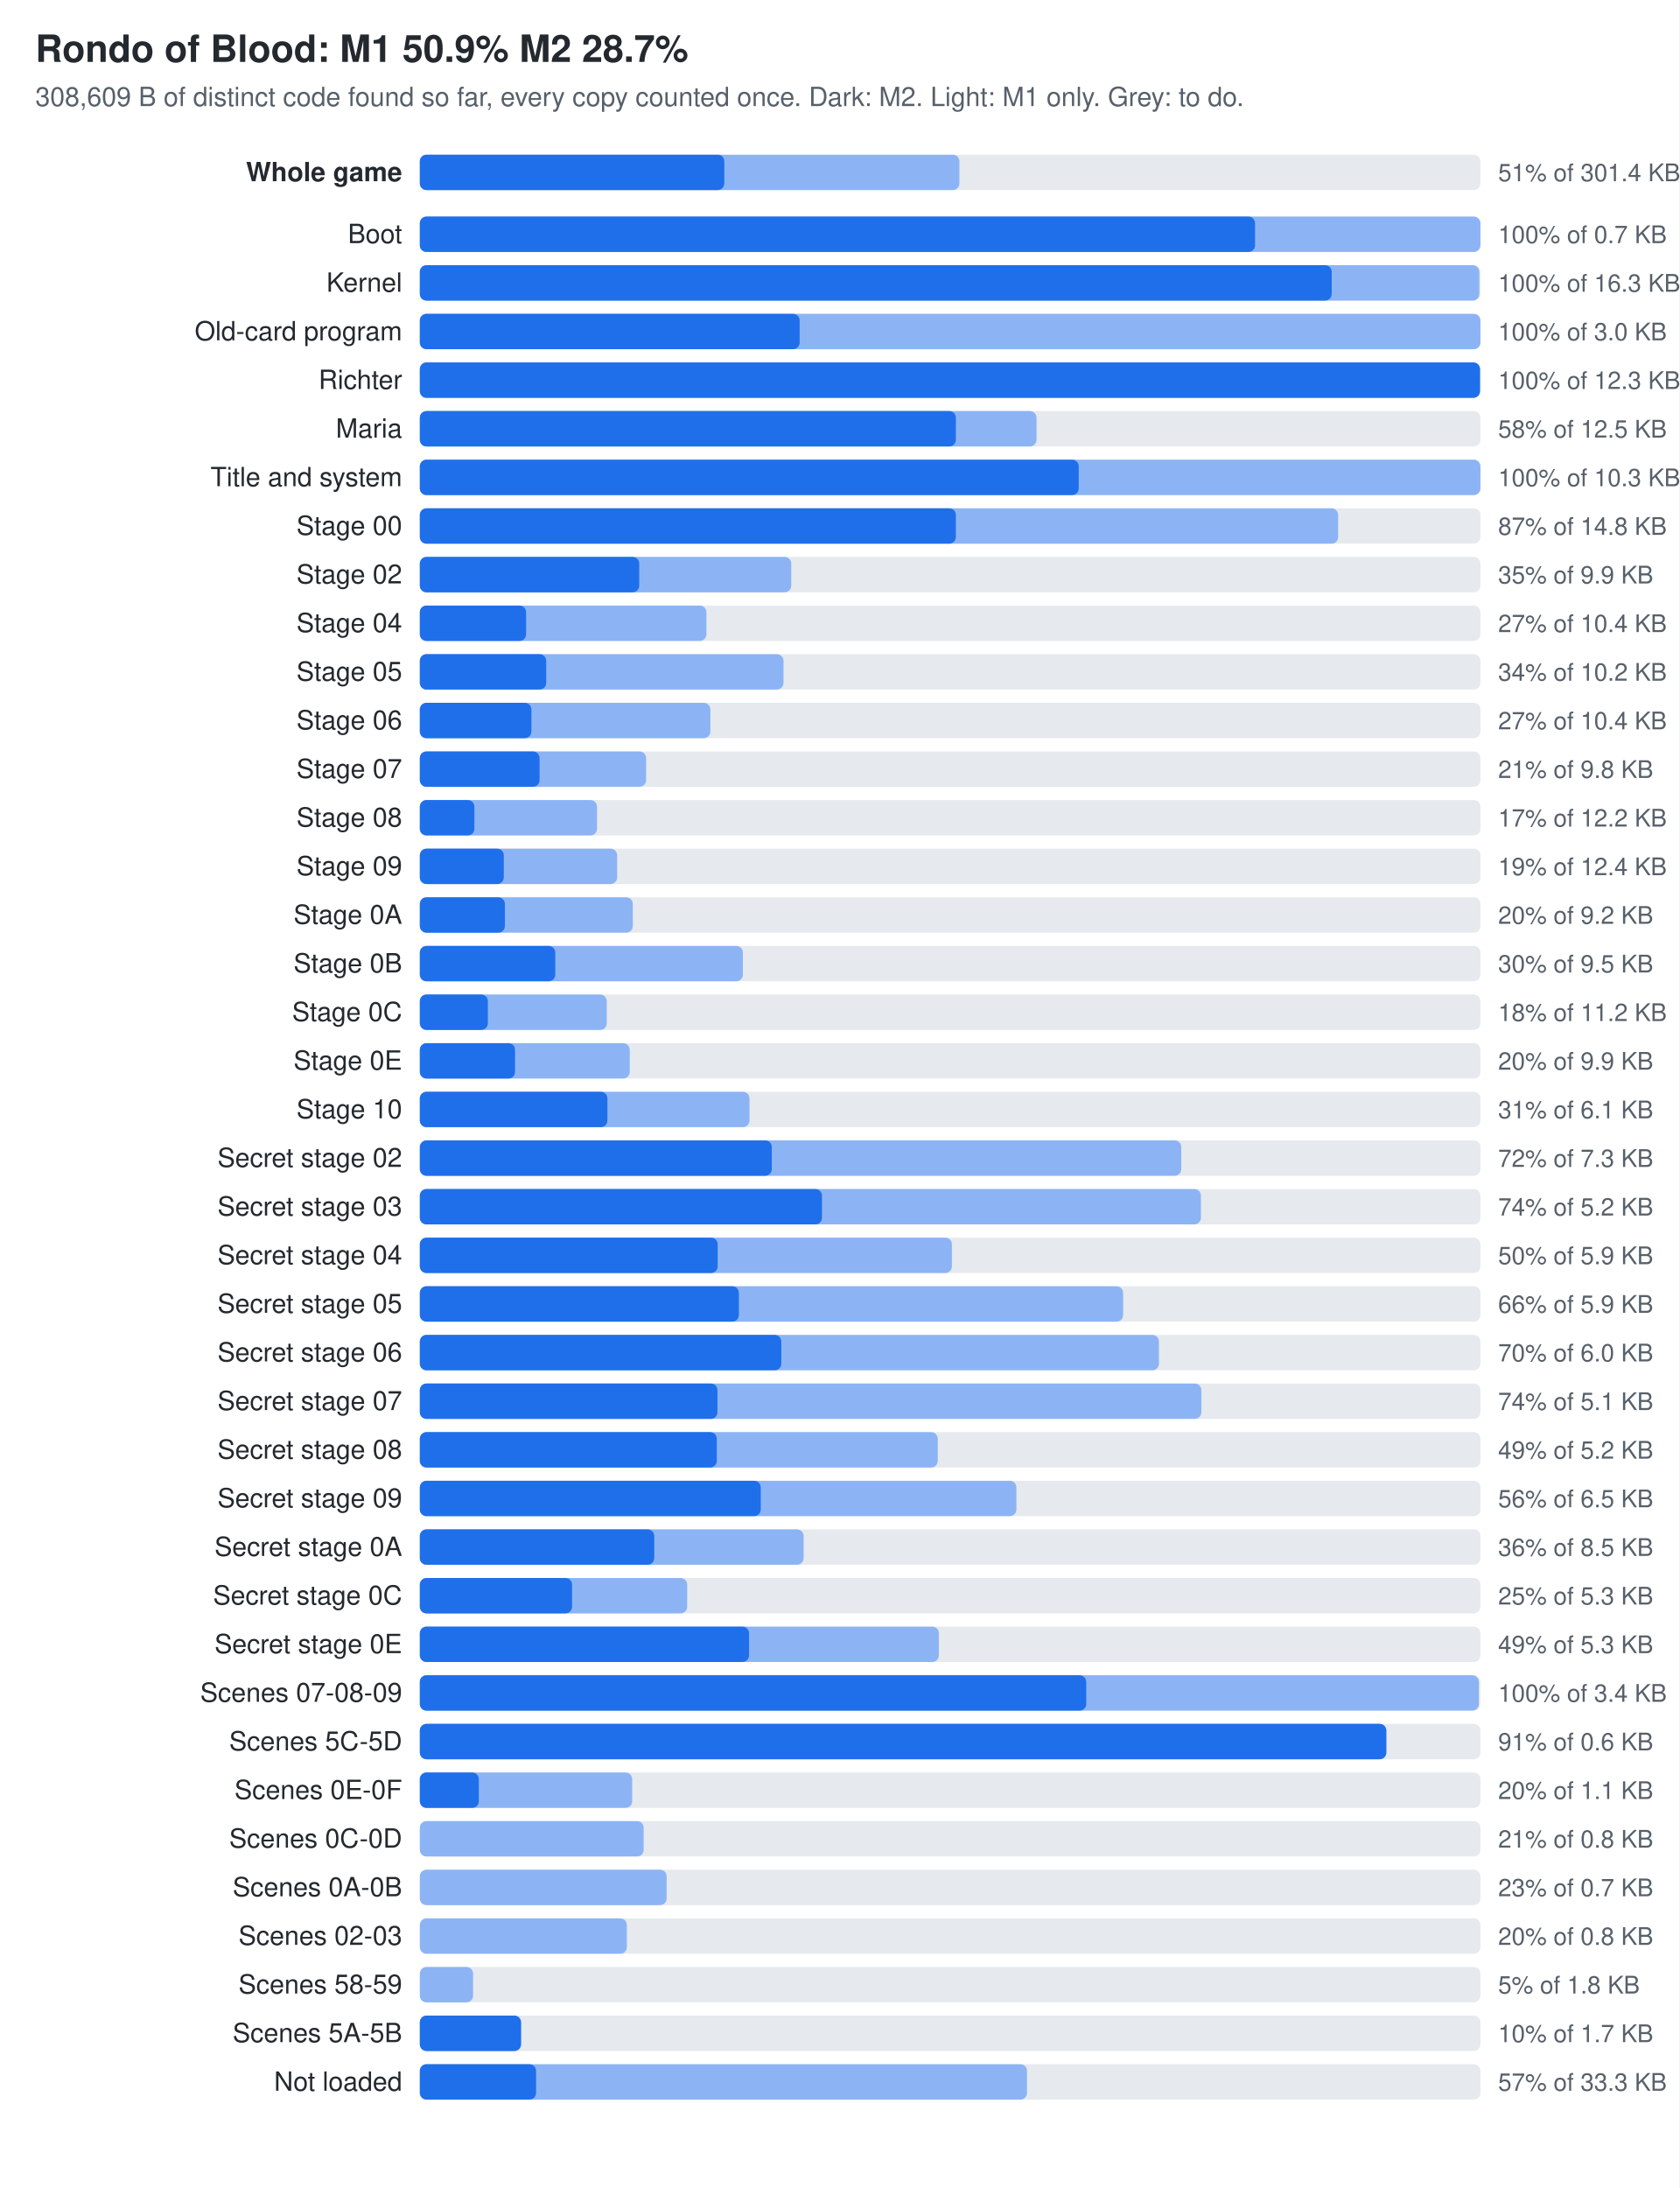
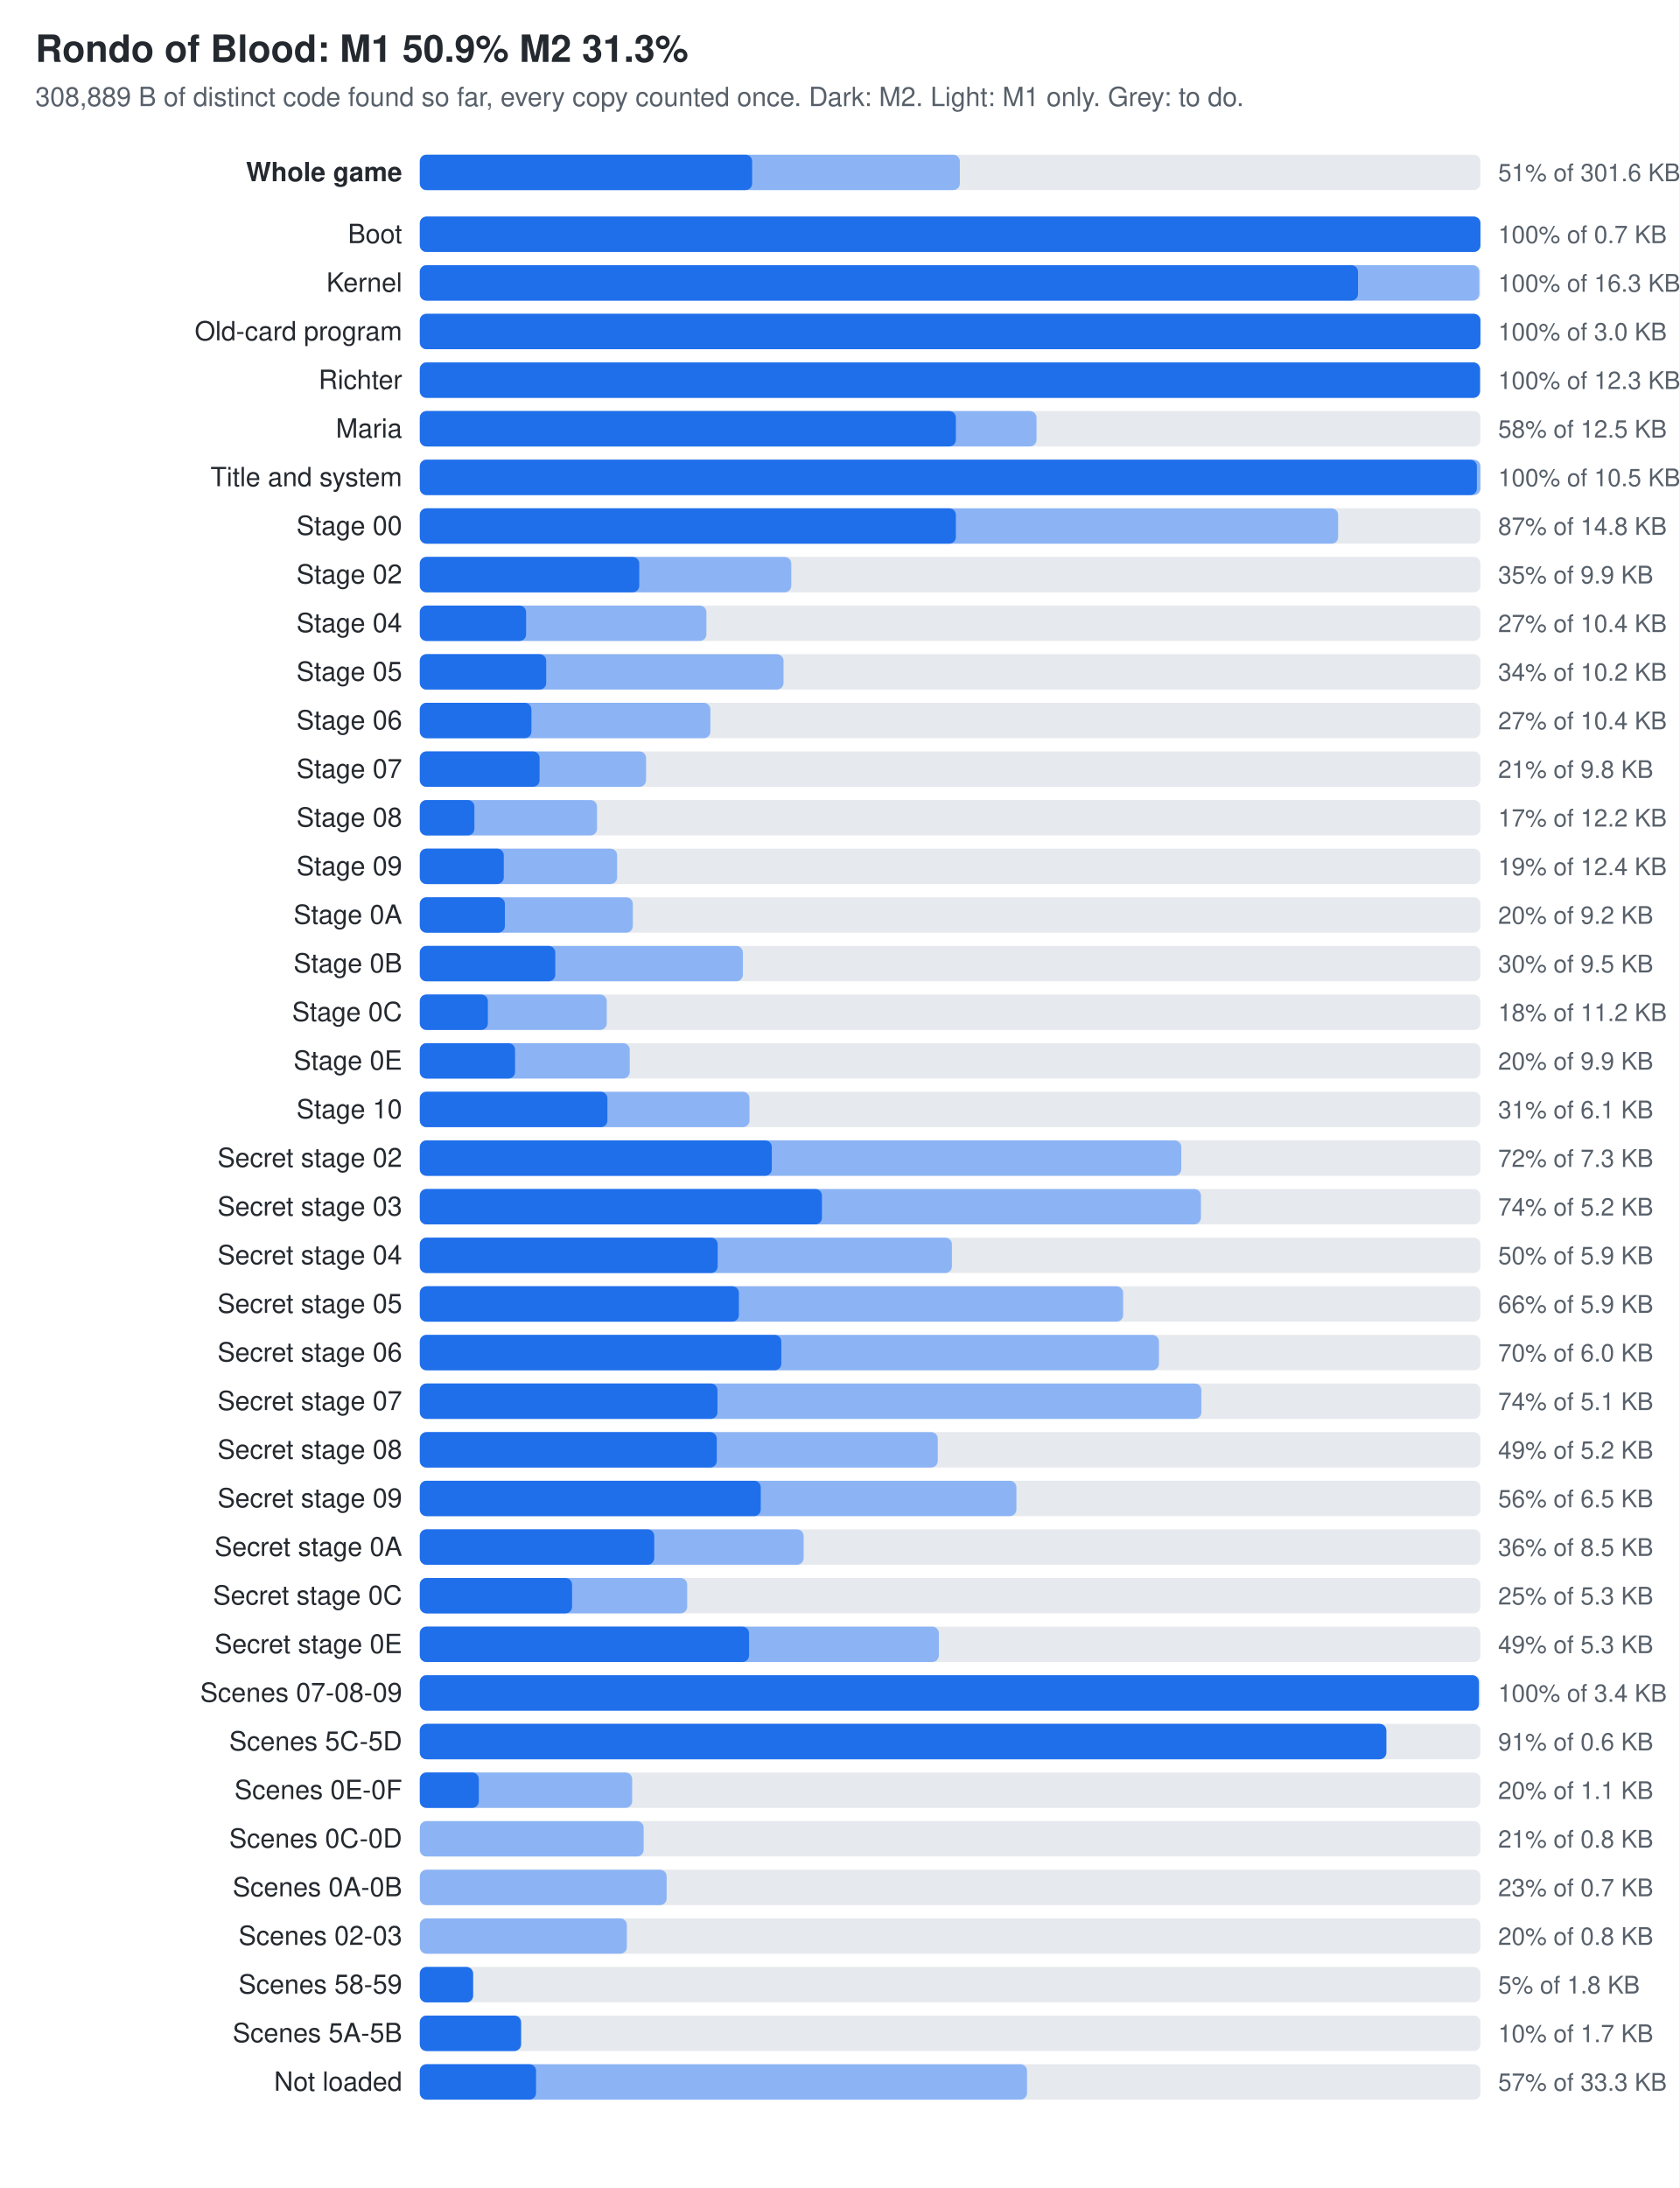
<svg xmlns="http://www.w3.org/2000/svg" width="760" height="990" viewBox="0 0 760 990" font-family="-apple-system,Segoe UI,Helvetica,Arial,sans-serif">
  <rect width="760" height="990" fill="#ffffff" />
-   <text x="16" y="28" font-size="17" font-weight="600" fill="#24292f">Rondo of Blood: M1 50.9%  M2 28.7%</text>
-   <text x="16" y="48" font-size="12" fill="#57606a">308,609 B of distinct code found so far, every copy counted once. Dark: M2. Light: M1 only. Grey: to do.</text>
+   <text x="16" y="28" font-size="17" font-weight="600" fill="#24292f">Rondo of Blood: M1 50.9%  M2 31.3%</text>
+   <text x="16" y="48" font-size="12" fill="#57606a">308,889 B of distinct code found so far, every copy counted once. Dark: M2. Light: M1 only. Grey: to do.</text>
  <text x="182" y="82" font-size="12" text-anchor="end" fill="#24292f" font-weight="600">Whole game</text>
  <rect x="190" y="70" width="480" height="16" rx="3" fill="#e6e9ed" />
-   <rect x="190" y="70" width="244.2" height="16" rx="3" fill="#8cb4f5" />
-   <rect x="190" y="70" width="137.8" height="16" rx="3" fill="#1f6feb" />
-   <text x="678" y="82" font-size="11" fill="#57606a">51% of 301.4 KB</text>
+   <rect x="190" y="70" width="244.4" height="16" rx="3" fill="#8cb4f5" />
+   <rect x="190" y="70" width="150.4" height="16" rx="3" fill="#1f6feb" />
+   <text x="678" y="82" font-size="11" fill="#57606a">51% of 301.6 KB</text>
  <text x="182" y="110" font-size="12" text-anchor="end" fill="#24292f">Boot</text>
  <rect x="190" y="98" width="480" height="16" rx="3" fill="#e6e9ed" />
  <rect x="190" y="98" width="480.0" height="16" rx="3" fill="#8cb4f5" />
-   <rect x="190" y="98" width="378.0" height="16" rx="3" fill="#1f6feb" />
+   <rect x="190" y="98" width="480.0" height="16" rx="3" fill="#1f6feb" />
  <text x="678" y="110" font-size="11" fill="#57606a">100% of 0.7 KB</text>
  <text x="182" y="132" font-size="12" text-anchor="end" fill="#24292f">Kernel</text>
  <rect x="190" y="120" width="480" height="16" rx="3" fill="#e6e9ed" />
  <rect x="190" y="120" width="479.5" height="16" rx="3" fill="#8cb4f5" />
-   <rect x="190" y="120" width="412.7" height="16" rx="3" fill="#1f6feb" />
+   <rect x="190" y="120" width="424.6" height="16" rx="3" fill="#1f6feb" />
  <text x="678" y="132" font-size="11" fill="#57606a">100% of 16.3 KB</text>
  <text x="182" y="154" font-size="12" text-anchor="end" fill="#24292f">Old-card program</text>
  <rect x="190" y="142" width="480" height="16" rx="3" fill="#e6e9ed" />
  <rect x="190" y="142" width="480.0" height="16" rx="3" fill="#8cb4f5" />
-   <rect x="190" y="142" width="171.9" height="16" rx="3" fill="#1f6feb" />
+   <rect x="190" y="142" width="480.0" height="16" rx="3" fill="#1f6feb" />
  <text x="678" y="154" font-size="11" fill="#57606a">100% of 3.0 KB</text>
  <text x="182" y="176" font-size="12" text-anchor="end" fill="#24292f">Richter</text>
  <rect x="190" y="164" width="480" height="16" rx="3" fill="#e6e9ed" />
  <rect x="190" y="164" width="479.8" height="16" rx="3" fill="#8cb4f5" />
  <rect x="190" y="164" width="479.8" height="16" rx="3" fill="#1f6feb" />
  <text x="678" y="176" font-size="11" fill="#57606a">100% of 12.3 KB</text>
  <text x="182" y="198" font-size="12" text-anchor="end" fill="#24292f">Maria</text>
  <rect x="190" y="186" width="480" height="16" rx="3" fill="#e6e9ed" />
  <rect x="190" y="186" width="279.1" height="16" rx="3" fill="#8cb4f5" />
  <rect x="190" y="186" width="242.6" height="16" rx="3" fill="#1f6feb" />
  <text x="678" y="198" font-size="11" fill="#57606a">58% of 12.5 KB</text>
  <text x="182" y="220" font-size="12" text-anchor="end" fill="#24292f">Title and system</text>
  <rect x="190" y="208" width="480" height="16" rx="3" fill="#e6e9ed" />
  <rect x="190" y="208" width="480.0" height="16" rx="3" fill="#8cb4f5" />
-   <rect x="190" y="208" width="298.2" height="16" rx="3" fill="#1f6feb" />
-   <text x="678" y="220" font-size="11" fill="#57606a">100% of 10.3 KB</text>
+   <rect x="190" y="208" width="478.4" height="16" rx="3" fill="#1f6feb" />
+   <text x="678" y="220" font-size="11" fill="#57606a">100% of 10.5 KB</text>
  <text x="182" y="242" font-size="12" text-anchor="end" fill="#24292f">Stage 00</text>
  <rect x="190" y="230" width="480" height="16" rx="3" fill="#e6e9ed" />
  <rect x="190" y="230" width="415.6" height="16" rx="3" fill="#8cb4f5" />
  <rect x="190" y="230" width="242.6" height="16" rx="3" fill="#1f6feb" />
  <text x="678" y="242" font-size="11" fill="#57606a">87% of 14.8 KB</text>
  <text x="182" y="264" font-size="12" text-anchor="end" fill="#24292f">Stage 02</text>
  <rect x="190" y="252" width="480" height="16" rx="3" fill="#e6e9ed" />
  <rect x="190" y="252" width="168.1" height="16" rx="3" fill="#8cb4f5" />
  <rect x="190" y="252" width="99.3" height="16" rx="3" fill="#1f6feb" />
  <text x="678" y="264" font-size="11" fill="#57606a">35% of 9.9 KB</text>
  <text x="182" y="286" font-size="12" text-anchor="end" fill="#24292f">Stage 04</text>
  <rect x="190" y="274" width="480" height="16" rx="3" fill="#e6e9ed" />
  <rect x="190" y="274" width="129.7" height="16" rx="3" fill="#8cb4f5" />
  <rect x="190" y="274" width="48.1" height="16" rx="3" fill="#1f6feb" />
  <text x="678" y="286" font-size="11" fill="#57606a">27% of 10.4 KB</text>
  <text x="182" y="308" font-size="12" text-anchor="end" fill="#24292f">Stage 05</text>
  <rect x="190" y="296" width="480" height="16" rx="3" fill="#e6e9ed" />
  <rect x="190" y="296" width="164.6" height="16" rx="3" fill="#8cb4f5" />
  <rect x="190" y="296" width="57.2" height="16" rx="3" fill="#1f6feb" />
  <text x="678" y="308" font-size="11" fill="#57606a">34% of 10.2 KB</text>
  <text x="182" y="330" font-size="12" text-anchor="end" fill="#24292f">Stage 06</text>
  <rect x="190" y="318" width="480" height="16" rx="3" fill="#e6e9ed" />
  <rect x="190" y="318" width="131.5" height="16" rx="3" fill="#8cb4f5" />
  <rect x="190" y="318" width="50.5" height="16" rx="3" fill="#1f6feb" />
  <text x="678" y="330" font-size="11" fill="#57606a">27% of 10.4 KB</text>
  <text x="182" y="352" font-size="12" text-anchor="end" fill="#24292f">Stage 07</text>
  <rect x="190" y="340" width="480" height="16" rx="3" fill="#e6e9ed" />
  <rect x="190" y="340" width="102.4" height="16" rx="3" fill="#8cb4f5" />
  <rect x="190" y="340" width="54.2" height="16" rx="3" fill="#1f6feb" />
  <text x="678" y="352" font-size="11" fill="#57606a">21% of 9.8 KB</text>
  <text x="182" y="374" font-size="12" text-anchor="end" fill="#24292f">Stage 08</text>
  <rect x="190" y="362" width="480" height="16" rx="3" fill="#e6e9ed" />
  <rect x="190" y="362" width="80.2" height="16" rx="3" fill="#8cb4f5" />
  <rect x="190" y="362" width="24.7" height="16" rx="3" fill="#1f6feb" />
  <text x="678" y="374" font-size="11" fill="#57606a">17% of 12.2 KB</text>
  <text x="182" y="396" font-size="12" text-anchor="end" fill="#24292f">Stage 09</text>
  <rect x="190" y="384" width="480" height="16" rx="3" fill="#e6e9ed" />
  <rect x="190" y="384" width="89.3" height="16" rx="3" fill="#8cb4f5" />
  <rect x="190" y="384" width="38.0" height="16" rx="3" fill="#1f6feb" />
  <text x="678" y="396" font-size="11" fill="#57606a">19% of 12.4 KB</text>
  <text x="182" y="418" font-size="12" text-anchor="end" fill="#24292f">Stage 0A</text>
  <rect x="190" y="406" width="480" height="16" rx="3" fill="#e6e9ed" />
  <rect x="190" y="406" width="96.4" height="16" rx="3" fill="#8cb4f5" />
  <rect x="190" y="406" width="38.5" height="16" rx="3" fill="#1f6feb" />
  <text x="678" y="418" font-size="11" fill="#57606a">20% of 9.2 KB</text>
  <text x="182" y="440" font-size="12" text-anchor="end" fill="#24292f">Stage 0B</text>
  <rect x="190" y="428" width="480" height="16" rx="3" fill="#e6e9ed" />
  <rect x="190" y="428" width="146.2" height="16" rx="3" fill="#8cb4f5" />
  <rect x="190" y="428" width="61.3" height="16" rx="3" fill="#1f6feb" />
  <text x="678" y="440" font-size="11" fill="#57606a">30% of 9.5 KB</text>
  <text x="182" y="462" font-size="12" text-anchor="end" fill="#24292f">Stage 0C</text>
  <rect x="190" y="450" width="480" height="16" rx="3" fill="#e6e9ed" />
  <rect x="190" y="450" width="84.6" height="16" rx="3" fill="#8cb4f5" />
  <rect x="190" y="450" width="30.8" height="16" rx="3" fill="#1f6feb" />
  <text x="678" y="462" font-size="11" fill="#57606a">18% of 11.2 KB</text>
  <text x="182" y="484" font-size="12" text-anchor="end" fill="#24292f">Stage 0E</text>
  <rect x="190" y="472" width="480" height="16" rx="3" fill="#e6e9ed" />
  <rect x="190" y="472" width="95.0" height="16" rx="3" fill="#8cb4f5" />
  <rect x="190" y="472" width="43.1" height="16" rx="3" fill="#1f6feb" />
  <text x="678" y="484" font-size="11" fill="#57606a">20% of 9.9 KB</text>
  <text x="182" y="506" font-size="12" text-anchor="end" fill="#24292f">Stage 10</text>
  <rect x="190" y="494" width="480" height="16" rx="3" fill="#e6e9ed" />
  <rect x="190" y="494" width="149.2" height="16" rx="3" fill="#8cb4f5" />
  <rect x="190" y="494" width="84.9" height="16" rx="3" fill="#1f6feb" />
  <text x="678" y="506" font-size="11" fill="#57606a">31% of 6.1 KB</text>
  <text x="182" y="528" font-size="12" text-anchor="end" fill="#24292f">Secret stage 02</text>
  <rect x="190" y="516" width="480" height="16" rx="3" fill="#e6e9ed" />
  <rect x="190" y="516" width="344.6" height="16" rx="3" fill="#8cb4f5" />
  <rect x="190" y="516" width="159.3" height="16" rx="3" fill="#1f6feb" />
  <text x="678" y="528" font-size="11" fill="#57606a">72% of 7.3 KB</text>
  <text x="182" y="550" font-size="12" text-anchor="end" fill="#24292f">Secret stage 03</text>
  <rect x="190" y="538" width="480" height="16" rx="3" fill="#e6e9ed" />
  <rect x="190" y="538" width="353.5" height="16" rx="3" fill="#8cb4f5" />
  <rect x="190" y="538" width="182.0" height="16" rx="3" fill="#1f6feb" />
  <text x="678" y="550" font-size="11" fill="#57606a">74% of 5.2 KB</text>
  <text x="182" y="572" font-size="12" text-anchor="end" fill="#24292f">Secret stage 04</text>
  <rect x="190" y="560" width="480" height="16" rx="3" fill="#e6e9ed" />
  <rect x="190" y="560" width="240.8" height="16" rx="3" fill="#8cb4f5" />
  <rect x="190" y="560" width="134.8" height="16" rx="3" fill="#1f6feb" />
  <text x="678" y="572" font-size="11" fill="#57606a">50% of 5.9 KB</text>
  <text x="182" y="594" font-size="12" text-anchor="end" fill="#24292f">Secret stage 05</text>
  <rect x="190" y="582" width="480" height="16" rx="3" fill="#e6e9ed" />
  <rect x="190" y="582" width="318.3" height="16" rx="3" fill="#8cb4f5" />
  <rect x="190" y="582" width="144.4" height="16" rx="3" fill="#1f6feb" />
  <text x="678" y="594" font-size="11" fill="#57606a">66% of 5.9 KB</text>
  <text x="182" y="616" font-size="12" text-anchor="end" fill="#24292f">Secret stage 06</text>
  <rect x="190" y="604" width="480" height="16" rx="3" fill="#e6e9ed" />
  <rect x="190" y="604" width="334.5" height="16" rx="3" fill="#8cb4f5" />
  <rect x="190" y="604" width="163.6" height="16" rx="3" fill="#1f6feb" />
  <text x="678" y="616" font-size="11" fill="#57606a">70% of 6.0 KB</text>
  <text x="182" y="638" font-size="12" text-anchor="end" fill="#24292f">Secret stage 07</text>
  <rect x="190" y="626" width="480" height="16" rx="3" fill="#e6e9ed" />
  <rect x="190" y="626" width="353.7" height="16" rx="3" fill="#8cb4f5" />
  <rect x="190" y="626" width="134.7" height="16" rx="3" fill="#1f6feb" />
  <text x="678" y="638" font-size="11" fill="#57606a">74% of 5.1 KB</text>
  <text x="182" y="660" font-size="12" text-anchor="end" fill="#24292f">Secret stage 08</text>
  <rect x="190" y="648" width="480" height="16" rx="3" fill="#e6e9ed" />
  <rect x="190" y="648" width="234.4" height="16" rx="3" fill="#8cb4f5" />
  <rect x="190" y="648" width="134.4" height="16" rx="3" fill="#1f6feb" />
  <text x="678" y="660" font-size="11" fill="#57606a">49% of 5.2 KB</text>
  <text x="182" y="682" font-size="12" text-anchor="end" fill="#24292f">Secret stage 09</text>
  <rect x="190" y="670" width="480" height="16" rx="3" fill="#e6e9ed" />
  <rect x="190" y="670" width="270.0" height="16" rx="3" fill="#8cb4f5" />
  <rect x="190" y="670" width="154.3" height="16" rx="3" fill="#1f6feb" />
  <text x="678" y="682" font-size="11" fill="#57606a">56% of 6.5 KB</text>
  <text x="182" y="704" font-size="12" text-anchor="end" fill="#24292f">Secret stage 0A</text>
  <rect x="190" y="692" width="480" height="16" rx="3" fill="#e6e9ed" />
  <rect x="190" y="692" width="173.7" height="16" rx="3" fill="#8cb4f5" />
  <rect x="190" y="692" width="106.1" height="16" rx="3" fill="#1f6feb" />
  <text x="678" y="704" font-size="11" fill="#57606a">36% of 8.5 KB</text>
  <text x="182" y="726" font-size="12" text-anchor="end" fill="#24292f">Secret stage 0C</text>
  <rect x="190" y="714" width="480" height="16" rx="3" fill="#e6e9ed" />
  <rect x="190" y="714" width="121.0" height="16" rx="3" fill="#8cb4f5" />
  <rect x="190" y="714" width="68.9" height="16" rx="3" fill="#1f6feb" />
  <text x="678" y="726" font-size="11" fill="#57606a">25% of 5.3 KB</text>
  <text x="182" y="748" font-size="12" text-anchor="end" fill="#24292f">Secret stage 0E</text>
  <rect x="190" y="736" width="480" height="16" rx="3" fill="#e6e9ed" />
  <rect x="190" y="736" width="234.9" height="16" rx="3" fill="#8cb4f5" />
  <rect x="190" y="736" width="149.0" height="16" rx="3" fill="#1f6feb" />
  <text x="678" y="748" font-size="11" fill="#57606a">49% of 5.3 KB</text>
  <text x="182" y="770" font-size="12" text-anchor="end" fill="#24292f">Scenes 07-08-09</text>
  <rect x="190" y="758" width="480" height="16" rx="3" fill="#e6e9ed" />
  <rect x="190" y="758" width="479.3" height="16" rx="3" fill="#8cb4f5" />
-   <rect x="190" y="758" width="301.6" height="16" rx="3" fill="#1f6feb" />
+   <rect x="190" y="758" width="479.3" height="16" rx="3" fill="#1f6feb" />
  <text x="678" y="770" font-size="11" fill="#57606a">100% of 3.4 KB</text>
  <text x="182" y="792" font-size="12" text-anchor="end" fill="#24292f">Scenes 5C-5D</text>
  <rect x="190" y="780" width="480" height="16" rx="3" fill="#e6e9ed" />
  <rect x="190" y="780" width="437.4" height="16" rx="3" fill="#8cb4f5" />
  <rect x="190" y="780" width="437.4" height="16" rx="3" fill="#1f6feb" />
  <text x="678" y="792" font-size="11" fill="#57606a">91% of 0.6 KB</text>
  <text x="182" y="814" font-size="12" text-anchor="end" fill="#24292f">Scenes 0E-0F</text>
  <rect x="190" y="802" width="480" height="16" rx="3" fill="#e6e9ed" />
  <rect x="190" y="802" width="96.1" height="16" rx="3" fill="#8cb4f5" />
  <rect x="190" y="802" width="26.7" height="16" rx="3" fill="#1f6feb" />
  <text x="678" y="814" font-size="11" fill="#57606a">20% of 1.1 KB</text>
  <text x="182" y="836" font-size="12" text-anchor="end" fill="#24292f">Scenes 0C-0D</text>
  <rect x="190" y="824" width="480" height="16" rx="3" fill="#e6e9ed" />
  <rect x="190" y="824" width="101.3" height="16" rx="3" fill="#8cb4f5" />
  <text x="678" y="836" font-size="11" fill="#57606a">21% of 0.8 KB</text>
  <text x="182" y="858" font-size="12" text-anchor="end" fill="#24292f">Scenes 0A-0B</text>
  <rect x="190" y="846" width="480" height="16" rx="3" fill="#e6e9ed" />
  <rect x="190" y="846" width="111.7" height="16" rx="3" fill="#8cb4f5" />
  <text x="678" y="858" font-size="11" fill="#57606a">23% of 0.7 KB</text>
  <text x="182" y="880" font-size="12" text-anchor="end" fill="#24292f">Scenes 02-03</text>
  <rect x="190" y="868" width="480" height="16" rx="3" fill="#e6e9ed" />
  <rect x="190" y="868" width="93.7" height="16" rx="3" fill="#8cb4f5" />
  <text x="678" y="880" font-size="11" fill="#57606a">20% of 0.8 KB</text>
  <text x="182" y="902" font-size="12" text-anchor="end" fill="#24292f">Scenes 58-59</text>
  <rect x="190" y="890" width="480" height="16" rx="3" fill="#e6e9ed" />
  <rect x="190" y="890" width="24.1" height="16" rx="3" fill="#8cb4f5" />
+   <rect x="190" y="890" width="24.1" height="16" rx="3" fill="#1f6feb" />
  <text x="678" y="902" font-size="11" fill="#57606a">5% of 1.8 KB</text>
  <text x="182" y="924" font-size="12" text-anchor="end" fill="#24292f">Scenes 5A-5B</text>
  <rect x="190" y="912" width="480" height="16" rx="3" fill="#e6e9ed" />
  <rect x="190" y="912" width="45.8" height="16" rx="3" fill="#8cb4f5" />
  <rect x="190" y="912" width="45.8" height="16" rx="3" fill="#1f6feb" />
  <text x="678" y="924" font-size="11" fill="#57606a">10% of 1.7 KB</text>
  <text x="182" y="946" font-size="12" text-anchor="end" fill="#24292f">Not loaded</text>
  <rect x="190" y="934" width="480" height="16" rx="3" fill="#e6e9ed" />
  <rect x="190" y="934" width="274.8" height="16" rx="3" fill="#8cb4f5" />
  <rect x="190" y="934" width="52.6" height="16" rx="3" fill="#1f6feb" />
  <text x="678" y="946" font-size="11" fill="#57606a">57% of 33.3 KB</text>
</svg>
